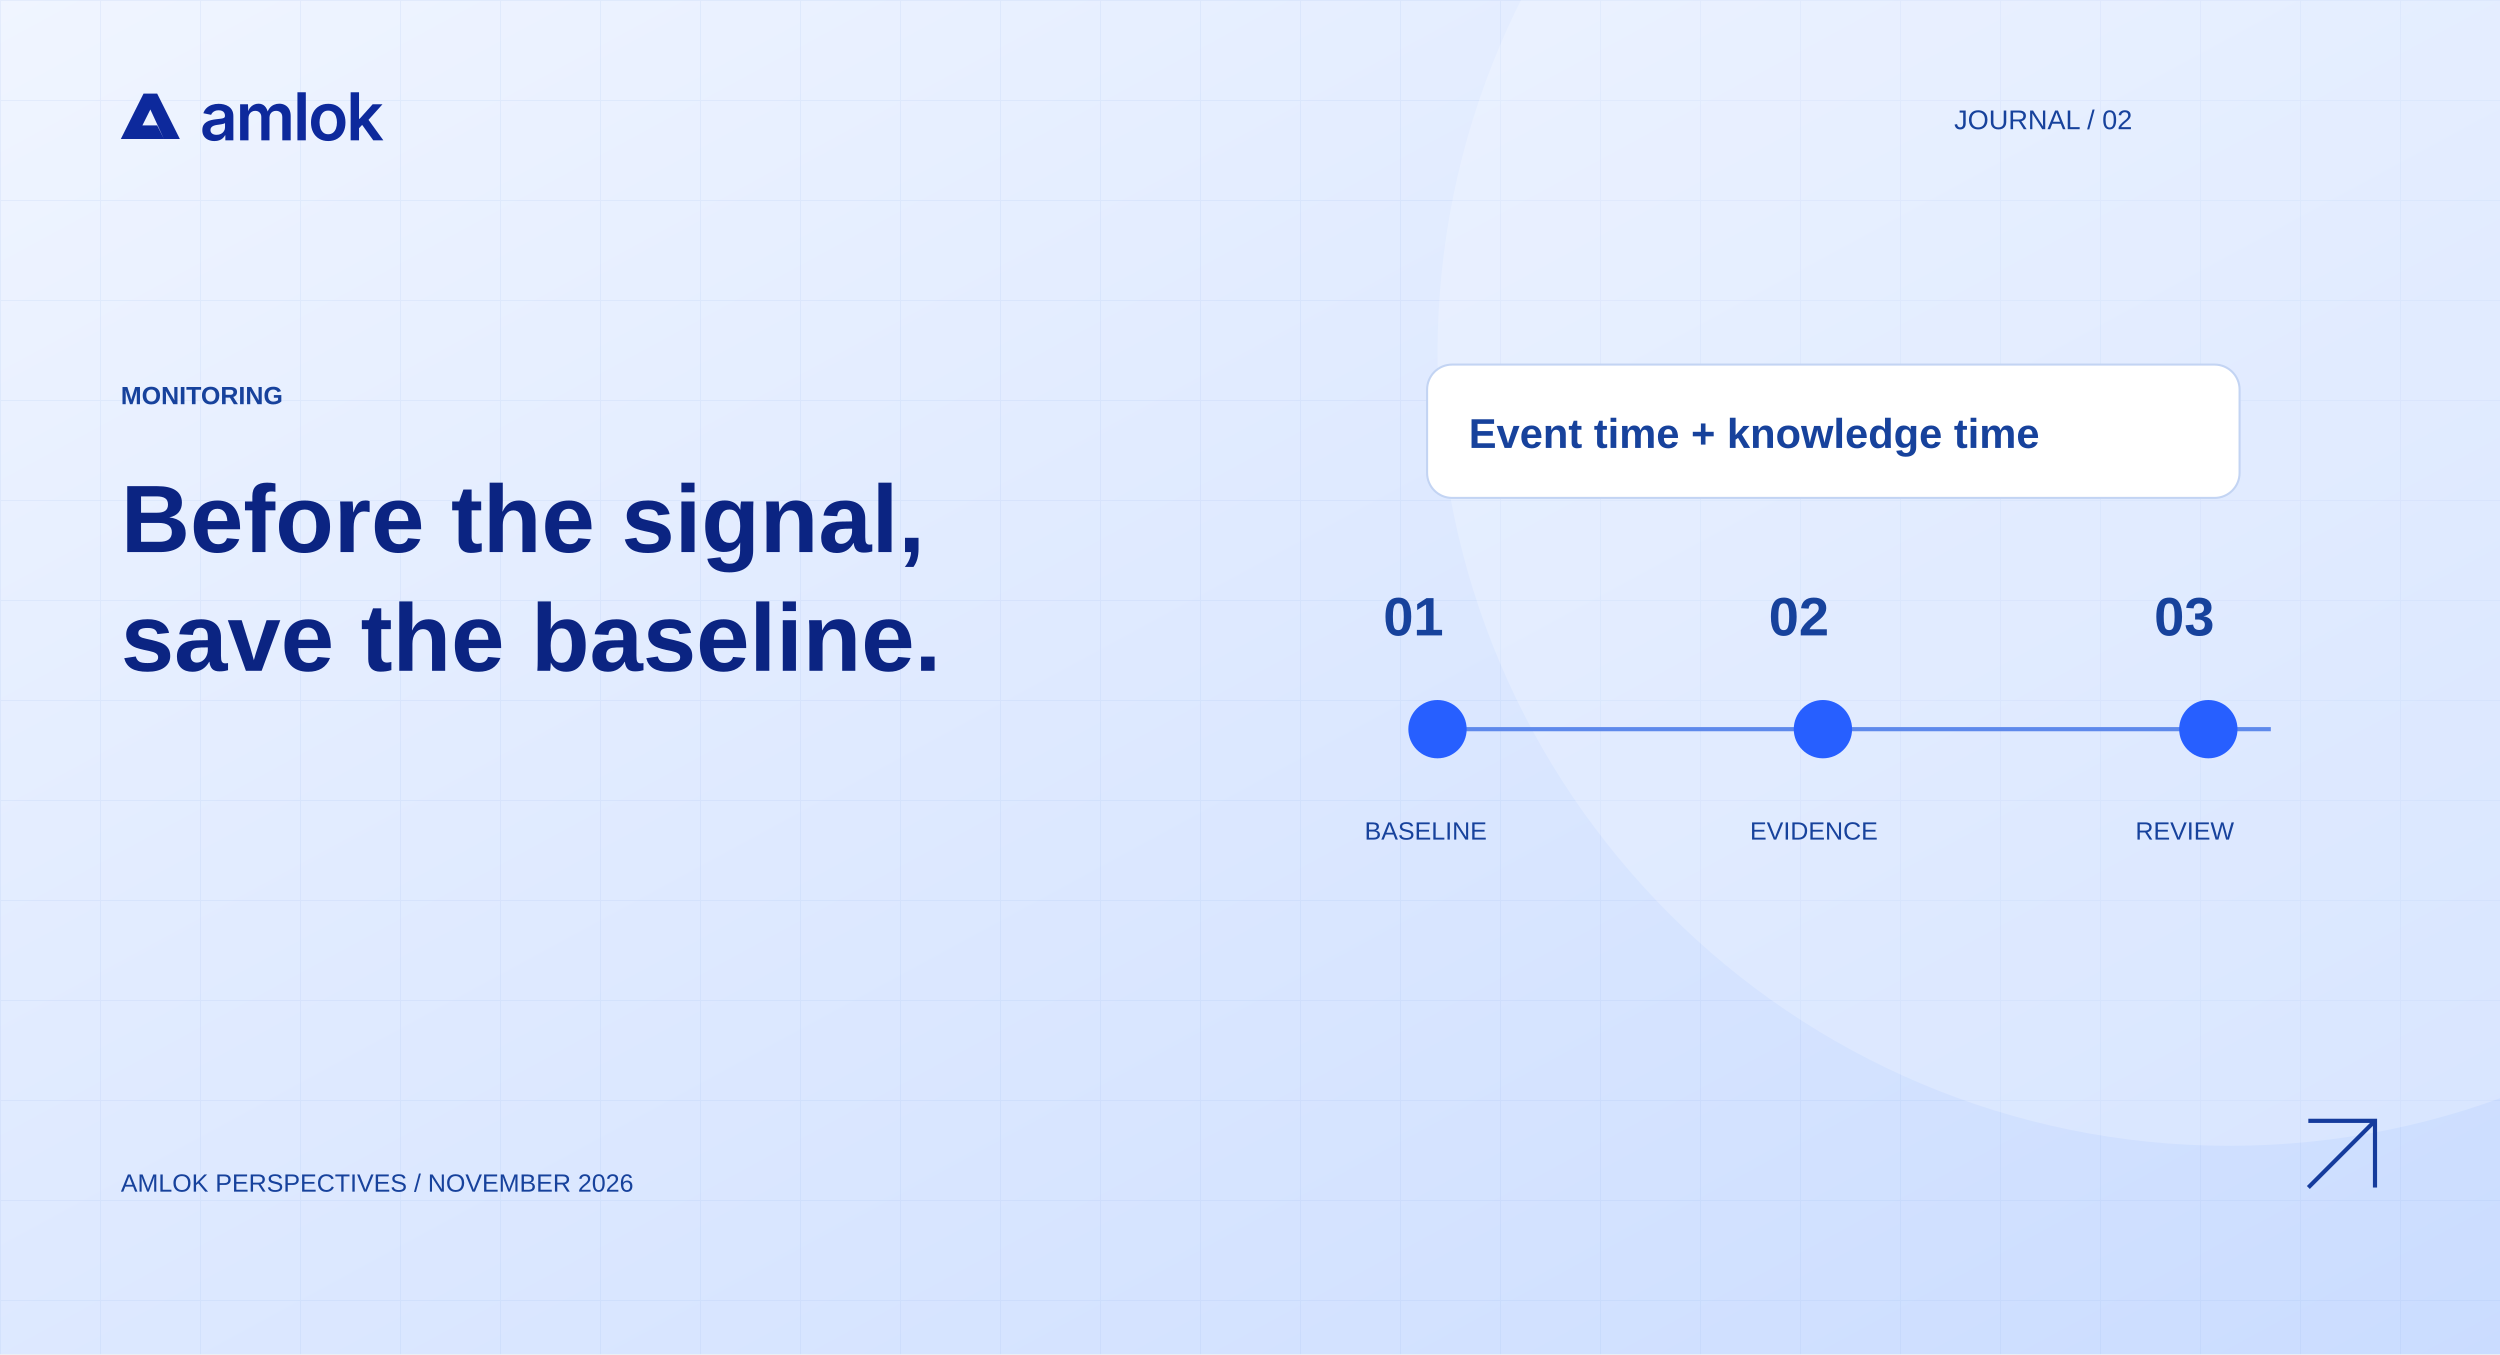
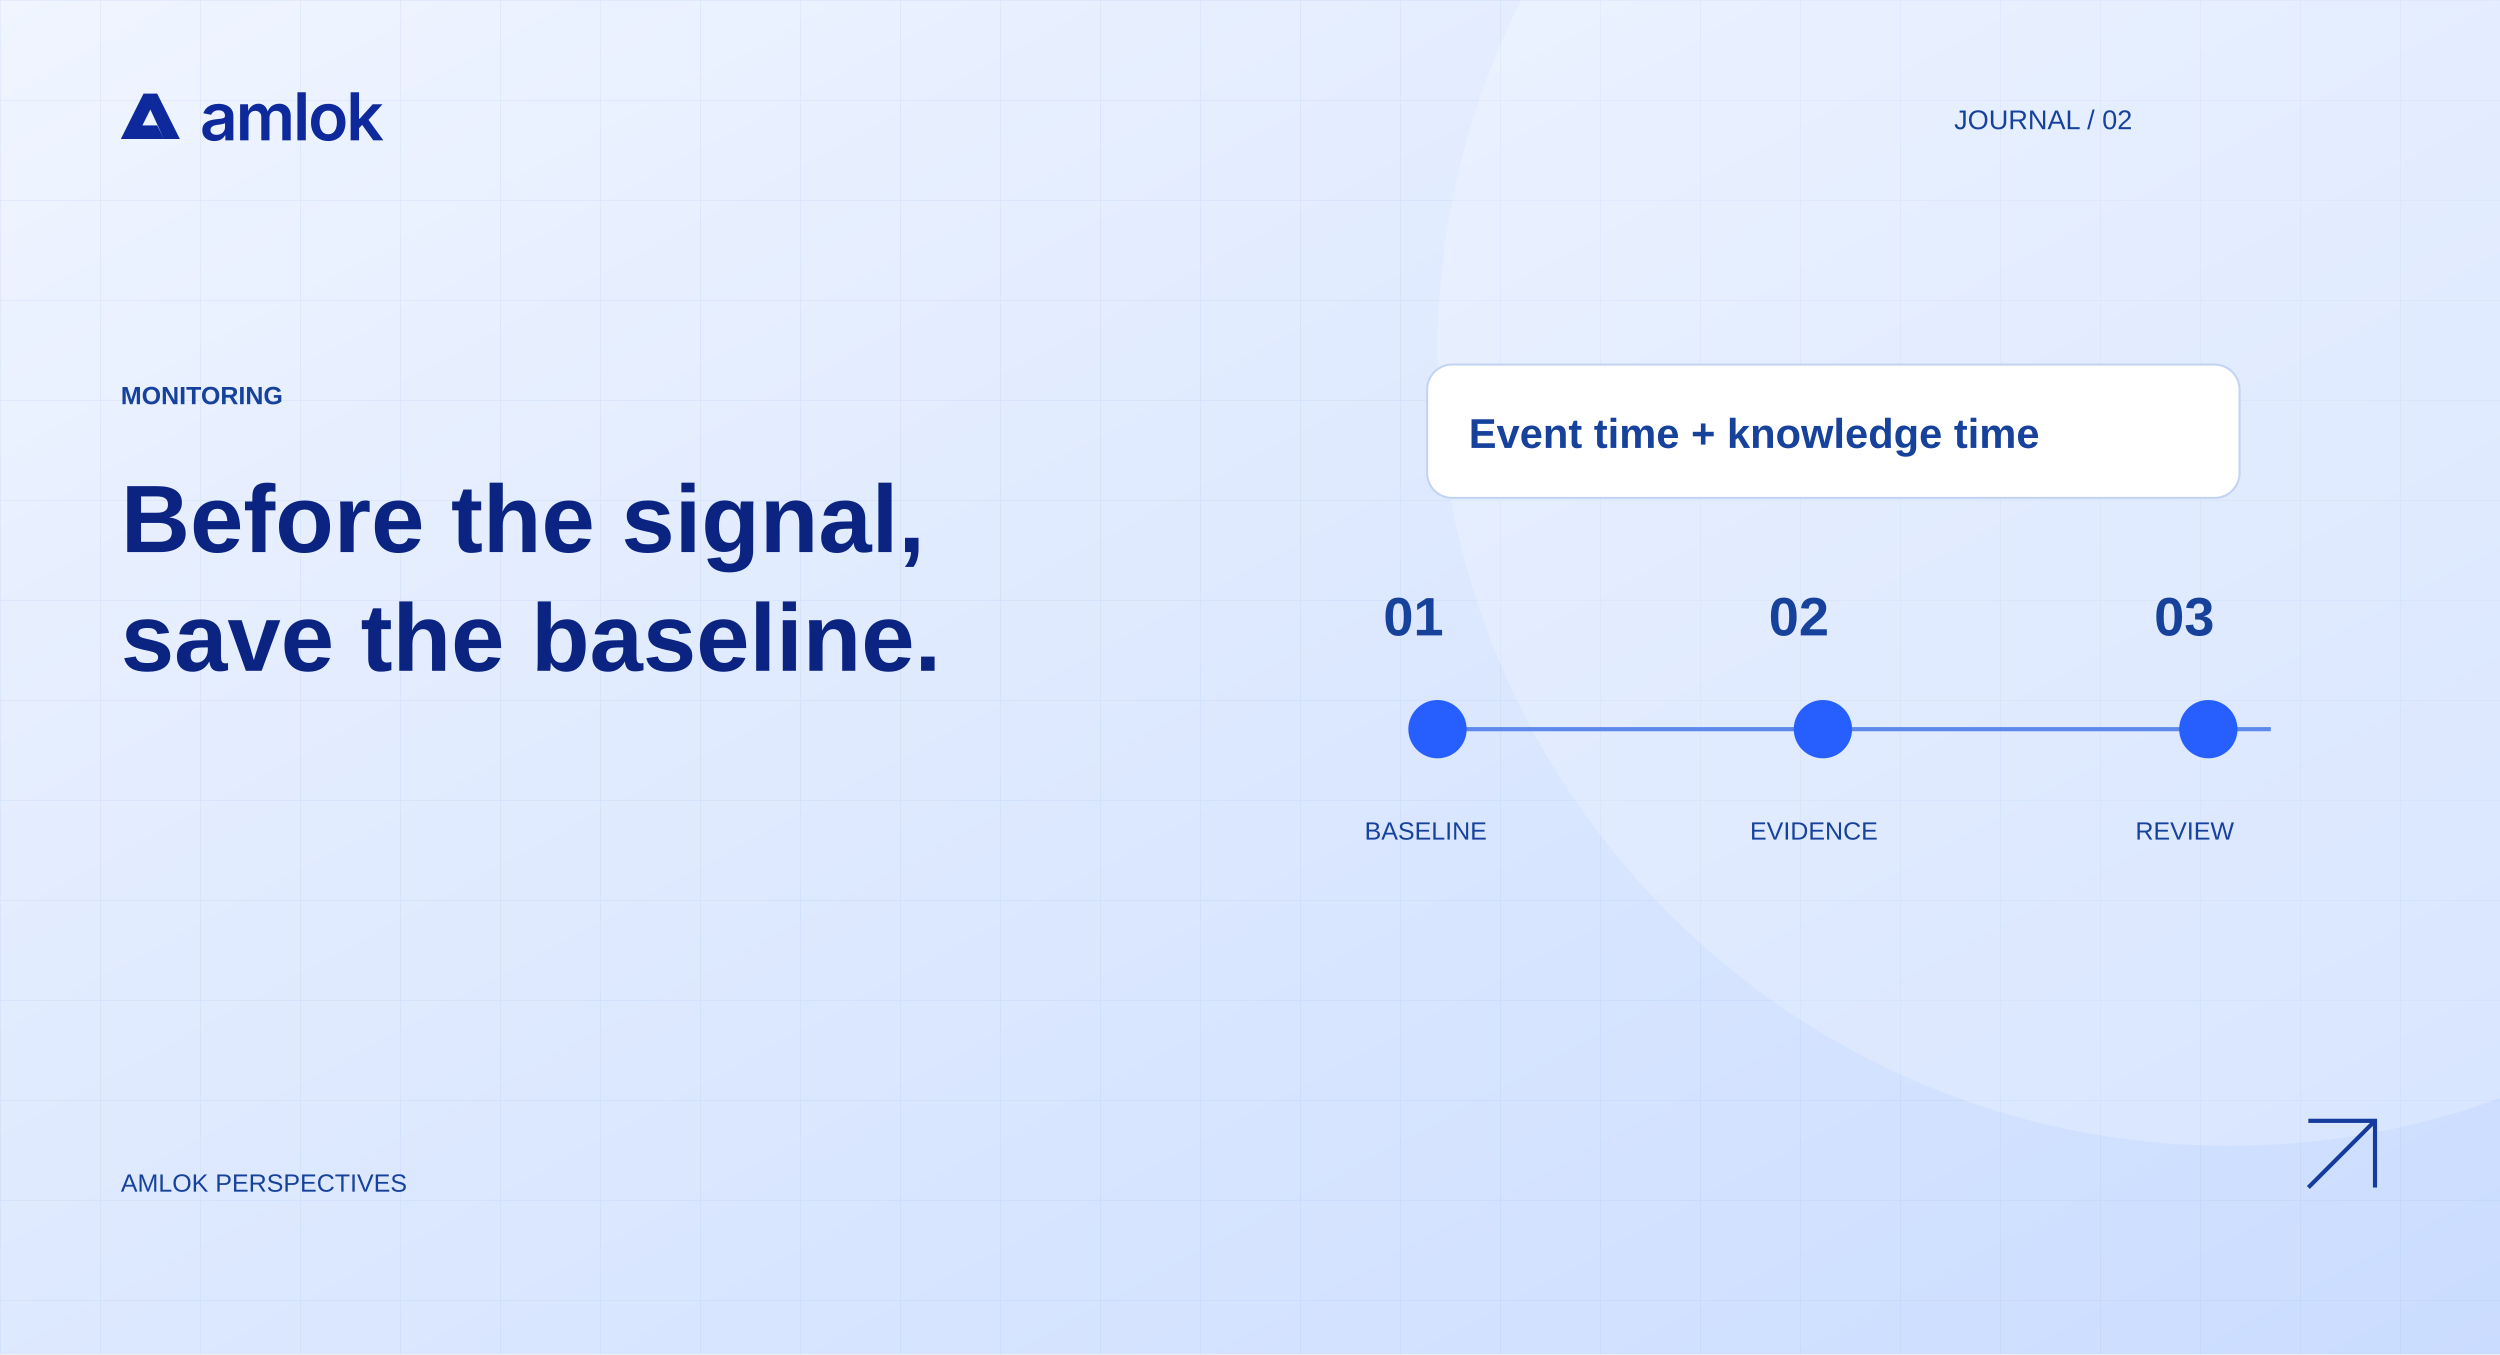
<svg xmlns="http://www.w3.org/2000/svg" width="1200" height="650" viewBox="0 0 1200 650">
  <defs>
    <linearGradient id="bg" x2="1" y2="1">
      <stop stop-color="#f0f5ff" />
      <stop offset="1" stop-color="#cadcff" />
    </linearGradient>
    <linearGradient id="blue" x2="1" y2="1">
      <stop stop-color="#2867ff" />
      <stop offset="1" stop-color="#0b269e" />
    </linearGradient>
    <pattern id="grid" width="48" height="48" patternUnits="userSpaceOnUse">
      <path d="M48 0H0V48" fill="none" stroke="#8ba8e8" stroke-opacity=".12" />
    </pattern>
  </defs>
  <rect width="1200" height="650" fill="url(#bg)" />
  <rect width="1200" height="650" fill="url(#grid)" />
  <circle cx="1070" cy="170" r="380" fill="#fff" opacity=".22" />
  <svg x="58" y="44" width="126" height="24" viewBox="4.125 17.449 158.973 29.553" fill="#0d299c">
    <path transform="translate(0 10) scale(1.375)" d="M3 26 13 6h6l10 20h-7L16 13l-3.5 7H19l3 6H3Z" />
    <path d="M60.798 47.002Q58.721 47.002 57.06 46.253Q55.398 45.503 54.438 44.034Q53.477 42.566 53.477 40.41Q53.477 38.563 54.17 37.356Q54.863 36.149 56.05 35.426Q57.238 34.703 58.724 34.332Q60.21 33.962 61.797 33.795Q63.708 33.583 64.893 33.425Q66.077 33.267 66.638 32.918Q67.198 32.568 67.198 31.83V31.727Q67.198 30.648 66.764 29.902Q66.33 29.155 65.484 28.756Q64.637 28.357 63.387 28.357Q62.12 28.357 61.19 28.747Q60.259 29.137 59.671 29.76Q59.084 30.384 58.809 31.11L54.102 30.145Q54.752 28.209 56.1 26.948Q57.448 25.688 59.318 25.065Q61.188 24.441 63.367 24.441Q64.904 24.441 66.476 24.807Q68.048 25.173 69.361 26.024Q70.674 26.876 71.475 28.325Q72.275 29.773 72.275 31.952V46.551H67.419V43.54H67.213Q66.736 44.47 65.877 45.26Q65.018 46.049 63.759 46.526Q62.499 47.002 60.798 47.002ZM62.1 43.229Q63.673 43.229 64.821 42.608Q65.968 41.987 66.597 40.956Q67.227 39.925 67.227 38.716V36.132Q66.977 36.337 66.388 36.51Q65.798 36.684 65.061 36.819Q64.323 36.954 63.615 37.051Q62.908 37.148 62.414 37.213Q61.271 37.362 60.357 37.722Q59.444 38.082 58.92 38.716Q58.397 39.35 58.397 40.354Q58.397 41.297 58.877 41.936Q59.358 42.574 60.191 42.902Q61.023 43.229 62.1 43.229Z" />
    <path d="M76.361 46.551V24.715H81.129L81.324 29.963H80.952Q81.43 28.024 82.414 26.792Q83.398 25.559 84.718 24.963Q86.038 24.366 87.48 24.366Q89.841 24.366 91.298 25.852Q92.755 27.338 93.354 30.213H92.744Q93.198 28.263 94.283 26.963Q95.367 25.662 96.863 25.014Q98.359 24.366 100.055 24.366Q102.019 24.366 103.589 25.222Q105.159 26.077 106.072 27.734Q106.986 29.391 106.986 31.824V46.551H101.909V32.604Q101.909 30.578 100.799 29.636Q99.689 28.694 98.128 28.694Q96.902 28.694 96.007 29.222Q95.111 29.749 94.63 30.679Q94.148 31.609 94.148 32.841V46.551H89.198V32.379Q89.198 30.703 88.163 29.699Q87.128 28.694 85.505 28.694Q84.397 28.694 83.467 29.209Q82.537 29.724 81.987 30.717Q81.437 31.709 81.437 33.166V46.551Z" />
    <path d="M116.153 17.449V46.551H111.077V17.449Z" />
    <path d="M129.723 46.991Q126.543 46.991 124.198 45.582Q121.852 44.172 120.571 41.636Q119.289 39.101 119.289 35.741Q119.289 32.345 120.571 29.803Q121.852 27.261 124.198 25.851Q126.543 24.441 129.723 24.441Q132.915 24.441 135.259 25.851Q137.604 27.261 138.886 29.803Q140.167 32.345 140.167 35.741Q140.167 39.101 138.886 41.636Q137.604 44.172 135.259 45.582Q132.915 46.991 129.723 46.991ZM129.723 42.87Q131.501 42.87 132.677 41.913Q133.853 40.955 134.431 39.335Q135.009 37.714 135.009 35.727Q135.009 33.721 134.431 32.098Q133.853 30.476 132.677 29.519Q131.501 28.563 129.723 28.563Q127.95 28.563 126.783 29.519Q125.616 30.476 125.037 32.092Q124.459 33.709 124.459 35.727Q124.459 37.714 125.037 39.335Q125.616 40.955 126.783 41.913Q127.95 42.87 129.723 42.87Z" />
    <path d="M147.944 39.669V33.521H148.751L156.624 24.715H162.59L152.935 35.473H151.884ZM143.301 46.551V17.449H148.377V46.551ZM156.99 46.551 149.84 36.605 153.282 33.007 163.098 46.551Z" />
  </svg>
  <text x="938" y="62" font-family="Arial,sans-serif" font-size="13" fill="#17429c" font-weight="400">JOURNAL / 02</text>
  <text x="58" y="194" font-family="Arial,sans-serif" font-size="12" fill="#17429c" font-weight="600">MONITORING</text>
  <text x="58" y="265" font-family="Arial,sans-serif" font-size="46" fill="#0b2482" font-weight="600">Before the signal,</text>
  <text x="58" y="322" font-family="Arial,sans-serif" font-size="46" fill="#0b2482" font-weight="600">save the baseline.</text>
-   <text x="58" y="572" font-family="Arial,sans-serif" font-size="12" fill="#17429c" font-weight="400">AMLOK PERSPECTIVES / NOVEMBER 2026</text>
+   <text x="58" y="572" font-family="Arial,sans-serif" font-size="12" fill="#17429c" font-weight="400">AMLOK PERSPECTIVES</text>
  <path d="M680 350L1090 350" stroke="#5e89eb" stroke-width="2" fill="none" />
  <circle cx="690" cy="350" r="14" fill="#275fff" />
  <text x="664" y="305" font-family="Arial,sans-serif" font-size="26" fill="#17429c" font-weight="600">01</text>
  <text x="655" y="403" font-family="Arial,sans-serif" font-size="12" fill="#17429c" font-weight="400">BASELINE</text>
  <circle cx="875" cy="350" r="14" fill="#275fff" />
  <text x="849" y="305" font-family="Arial,sans-serif" font-size="26" fill="#17429c" font-weight="600">02</text>
  <text x="840" y="403" font-family="Arial,sans-serif" font-size="12" fill="#17429c" font-weight="400">EVIDENCE</text>
  <circle cx="1060" cy="350" r="14" fill="#275fff" />
  <text x="1034" y="305" font-family="Arial,sans-serif" font-size="26" fill="#17429c" font-weight="600">03</text>
  <text x="1025" y="403" font-family="Arial,sans-serif" font-size="12" fill="#17429c" font-weight="400">REVIEW</text>
  <rect x="685" y="175" width="390" height="64" rx="12" fill="#fff" stroke="#c3d4f3" />
  <text x="705" y="215" font-family="Arial,sans-serif" font-size="20" fill="#17429c" font-weight="600">Event time  +  knowledge time</text>
  <path d="M1108 570L1140 538M1108 538H1140V570" stroke="#153b9c" fill="none" stroke-width="2" />
</svg>
